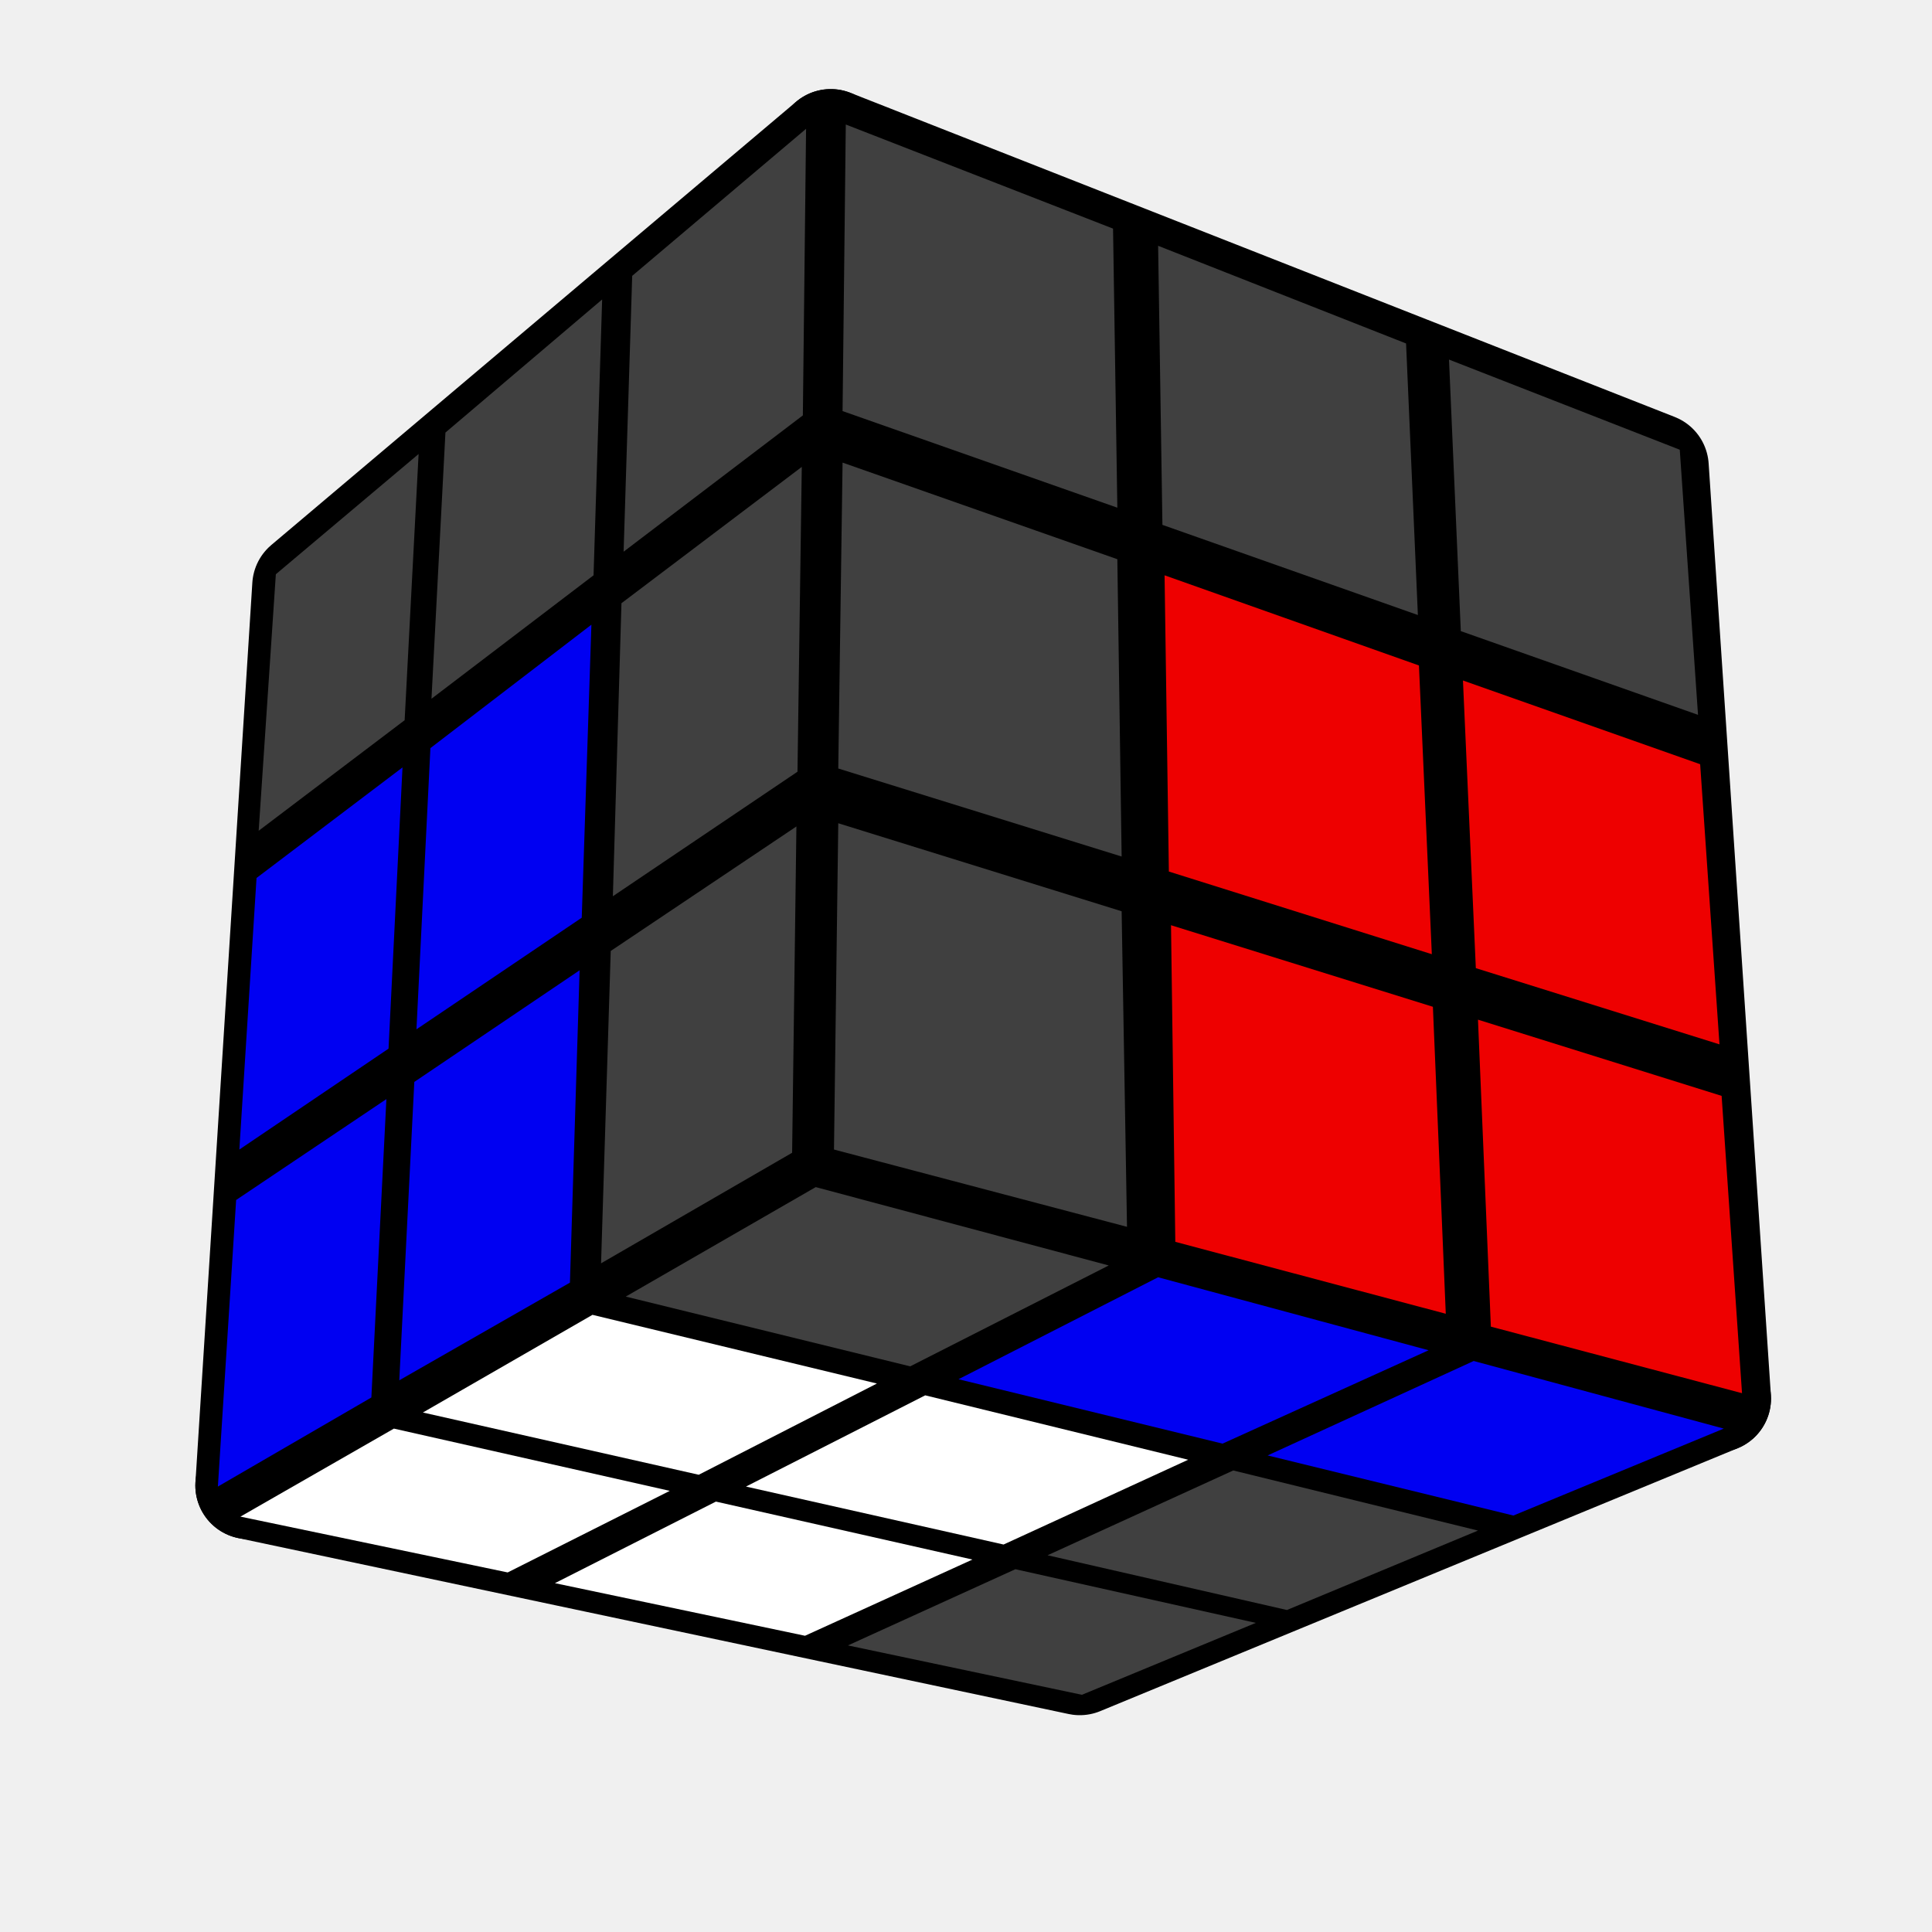
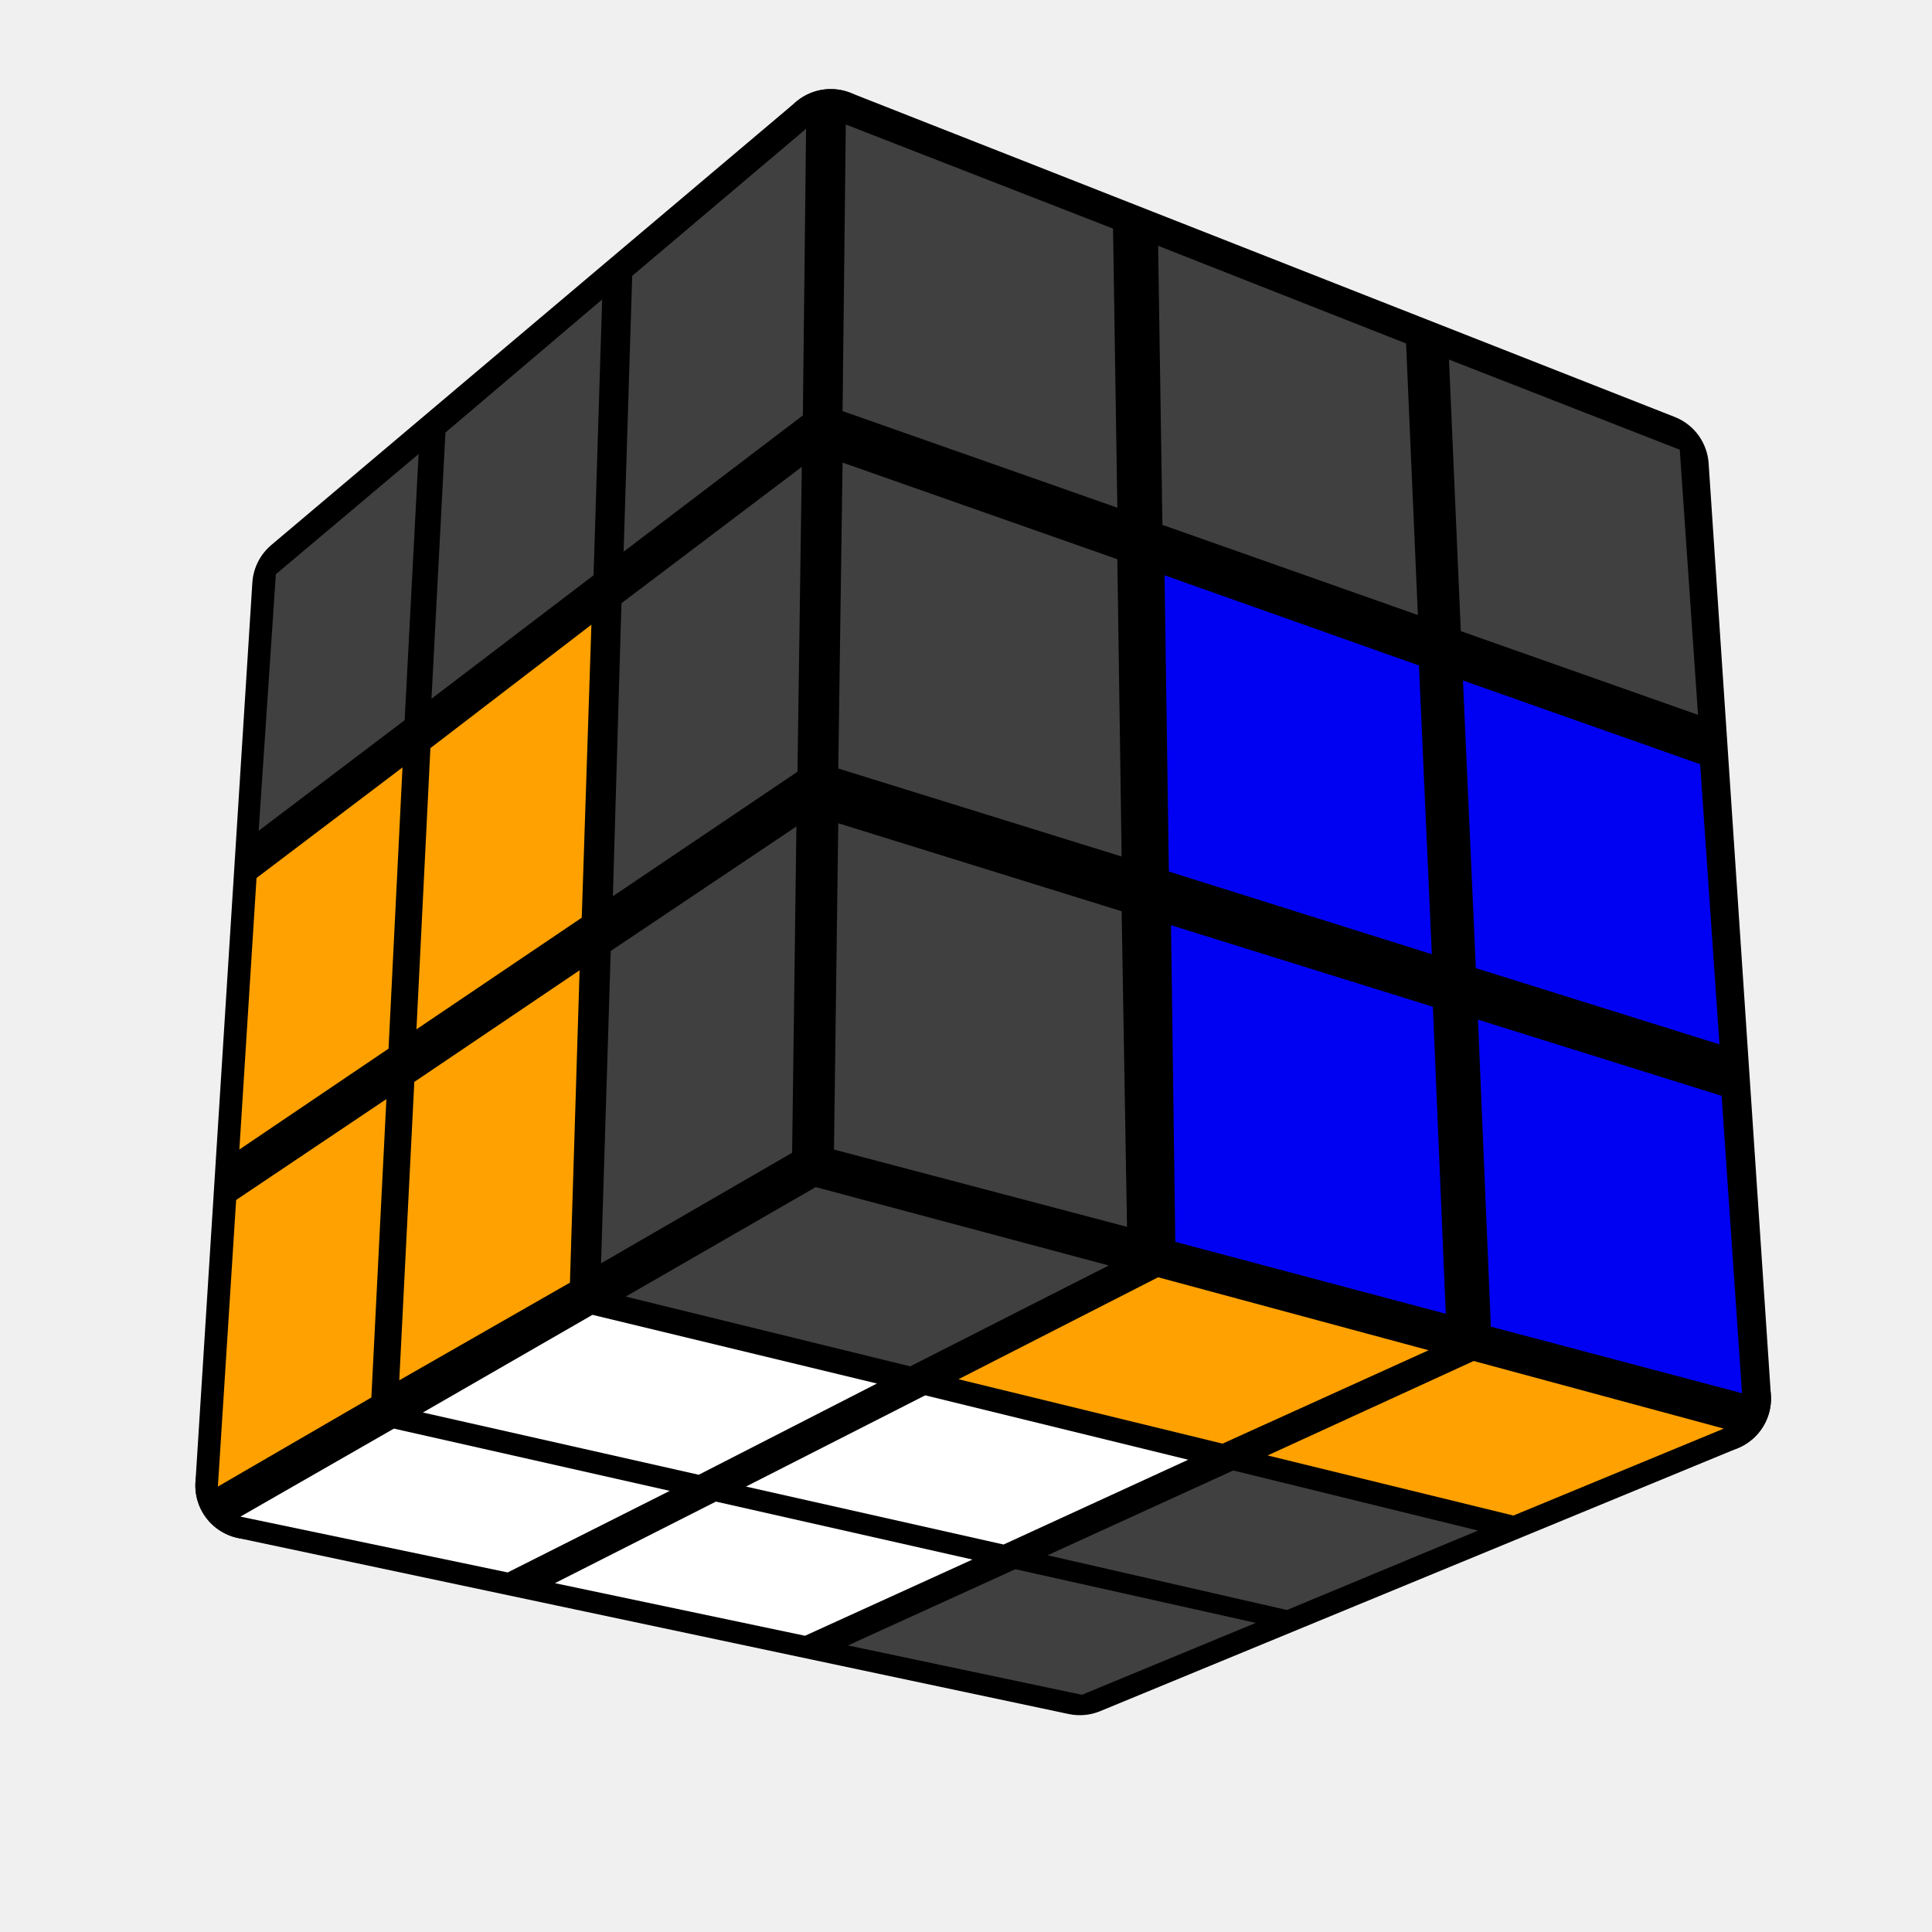
<svg xmlns="http://www.w3.org/2000/svg" version="1.1" width="128" height="128" viewBox="-0.9 -0.9 1.8 1.8">
  <g style="stroke-width:0.1;stroke-linejoin:round;opacity:1">
    <polygon fill="#000000" stroke="#000000" points="-0.139,0.18 0.7,0.403 0.106,0.648 -0.668,0.484" />
    <polygon fill="#000000" stroke="#000000" points="-0.615,-0.354 -0.126,-0.767 -0.139,0.18 -0.668,0.484" />
    <polygon fill="#000000" stroke="#000000" points="-0.126,-0.767 0.642,-0.465 0.7,0.403 -0.139,0.18" />
  </g>
  <g style="opacity:1;stroke-opacity:0.5;stroke-width:0;stroke-linejoin:round">
    <polygon fill="#404040" stroke="#000000" points="-0.14,0.206 0.133,0.279 -0.052,0.373 -0.317,0.308" />
-     <polygon fill="#0000F2" stroke="#000000" points="0.179,0.29 0.431,0.358 0.239,0.445 -0.007,0.385" />
-     <polygon fill="#0000F2" stroke="#000000" points="0.473,0.368 0.706,0.431 0.51,0.512 0.281,0.456" />
+     <polygon fill="#FFA100" stroke="#000000" points="0.179,0.29 0.431,0.358 0.239,0.445 -0.007,0.385" />
+     <polygon fill="#FFA100" stroke="#000000" points="0.473,0.368 0.706,0.431 0.51,0.512 0.281,0.456" />
    <polygon fill="#FFFFFF" stroke="#000000" points="-0.348,0.325 -0.083,0.389 -0.249,0.474 -0.506,0.416" />
    <polygon fill="#FFFFFF" stroke="#000000" points="-0.038,0.4 0.207,0.46 0.035,0.539 -0.205,0.485" />
    <polygon fill="#404040" stroke="#000000" points="0.249,0.47 0.477,0.526 0.299,0.6 0.076,0.549" />
    <polygon fill="#FFFFFF" stroke="#000000" points="-0.533,0.431 -0.276,0.489 -0.427,0.565 -0.676,0.513" />
    <polygon fill="#FFFFFF" stroke="#000000" points="-0.233,0.499 0.006,0.553 -0.15,0.624 -0.383,0.575" />
    <polygon fill="#404040" stroke="#000000" points="0.046,0.562 0.27,0.612 0.108,0.679 -0.11,0.633" />
    <polygon fill="#404040" stroke="#000000" points="-0.643,-0.365 -0.51,-0.477 -0.523,-0.229 -0.659,-0.126" />
    <polygon fill="#404040" stroke="#000000" points="-0.485,-0.497 -0.339,-0.621 -0.347,-0.364 -0.498,-0.249" />
    <polygon fill="#404040" stroke="#000000" points="-0.311,-0.643 -0.149,-0.78 -0.152,-0.513 -0.319,-0.386" />
-     <polygon fill="#0000F2" stroke="#000000" points="-0.661,-0.082 -0.525,-0.185 -0.538,0.077 -0.677,0.171" />
-     <polygon fill="#0000F2" stroke="#000000" points="-0.499,-0.203 -0.349,-0.318 -0.358,-0.045 -0.512,0.059" />
+     <polygon fill="#FFA100" stroke="#000000" points="-0.661,-0.082 -0.525,-0.185 -0.538,0.077 -0.677,0.171" />
+     <polygon fill="#FFA100" stroke="#000000" points="-0.499,-0.203 -0.349,-0.318 -0.358,-0.045 -0.512,0.059" />
    <polygon fill="#404040" stroke="#000000" points="-0.321,-0.338 -0.153,-0.465 -0.157,-0.181 -0.329,-0.065" />
-     <polygon fill="#0000F2" stroke="#000000" points="-0.68,0.218 -0.54,0.124 -0.554,0.402 -0.697,0.485" />
-     <polygon fill="#0000F2" stroke="#000000" points="-0.514,0.108 -0.36,0.004 -0.369,0.295 -0.528,0.386" />
+     <polygon fill="#FFA100" stroke="#000000" points="-0.68,0.218 -0.54,0.124 -0.554,0.402 -0.697,0.485" />
+     <polygon fill="#FFA100" stroke="#000000" points="-0.514,0.108 -0.36,0.004 -0.369,0.295 -0.528,0.386" />
    <polygon fill="#404040" stroke="#000000" points="-0.331,-0.014 -0.158,-0.13 -0.162,0.174 -0.34,0.277" />
    <polygon fill="#404040" stroke="#000000" points="-0.112,-0.784 0.137,-0.687 0.141,-0.427 -0.115,-0.517" />
    <polygon fill="#404040" stroke="#000000" points="0.179,-0.671 0.41,-0.58 0.421,-0.327 0.183,-0.411" />
    <polygon fill="#404040" stroke="#000000" points="0.45,-0.565 0.665,-0.481 0.682,-0.234 0.461,-0.312" />
    <polygon fill="#404040" stroke="#000000" points="-0.115,-0.469 0.141,-0.379 0.145,-0.102 -0.119,-0.184" />
-     <polygon fill="#EE0000" stroke="#000000" points="0.185,-0.364 0.422,-0.28 0.434,-0.011 0.189,-0.088" />
-     <polygon fill="#EE0000" stroke="#000000" points="0.463,-0.266 0.684,-0.188 0.702,0.073 0.475,0.002" />
+     <polygon fill="#0000F2" stroke="#000000" points="0.185,-0.364 0.422,-0.28 0.434,-0.011 0.189,-0.088" />
+     <polygon fill="#0000F2" stroke="#000000" points="0.463,-0.266 0.684,-0.188 0.702,0.073 0.475,0.002" />
    <polygon fill="#404040" stroke="#000000" points="-0.119,-0.133 0.145,-0.051 0.15,0.243 -0.123,0.171" />
-     <polygon fill="#EE0000" stroke="#000000" points="0.191,-0.038 0.435,0.038 0.447,0.324 0.195,0.257" />
-     <polygon fill="#EE0000" stroke="#000000" points="0.477,0.05 0.704,0.121 0.723,0.398 0.489,0.336" />
+     <polygon fill="#0000F2" stroke="#000000" points="0.191,-0.038 0.435,0.038 0.447,0.324 0.195,0.257" />
+     <polygon fill="#0000F2" stroke="#000000" points="0.477,0.05 0.704,0.121 0.723,0.398 0.489,0.336" />
  </g>
</svg>
